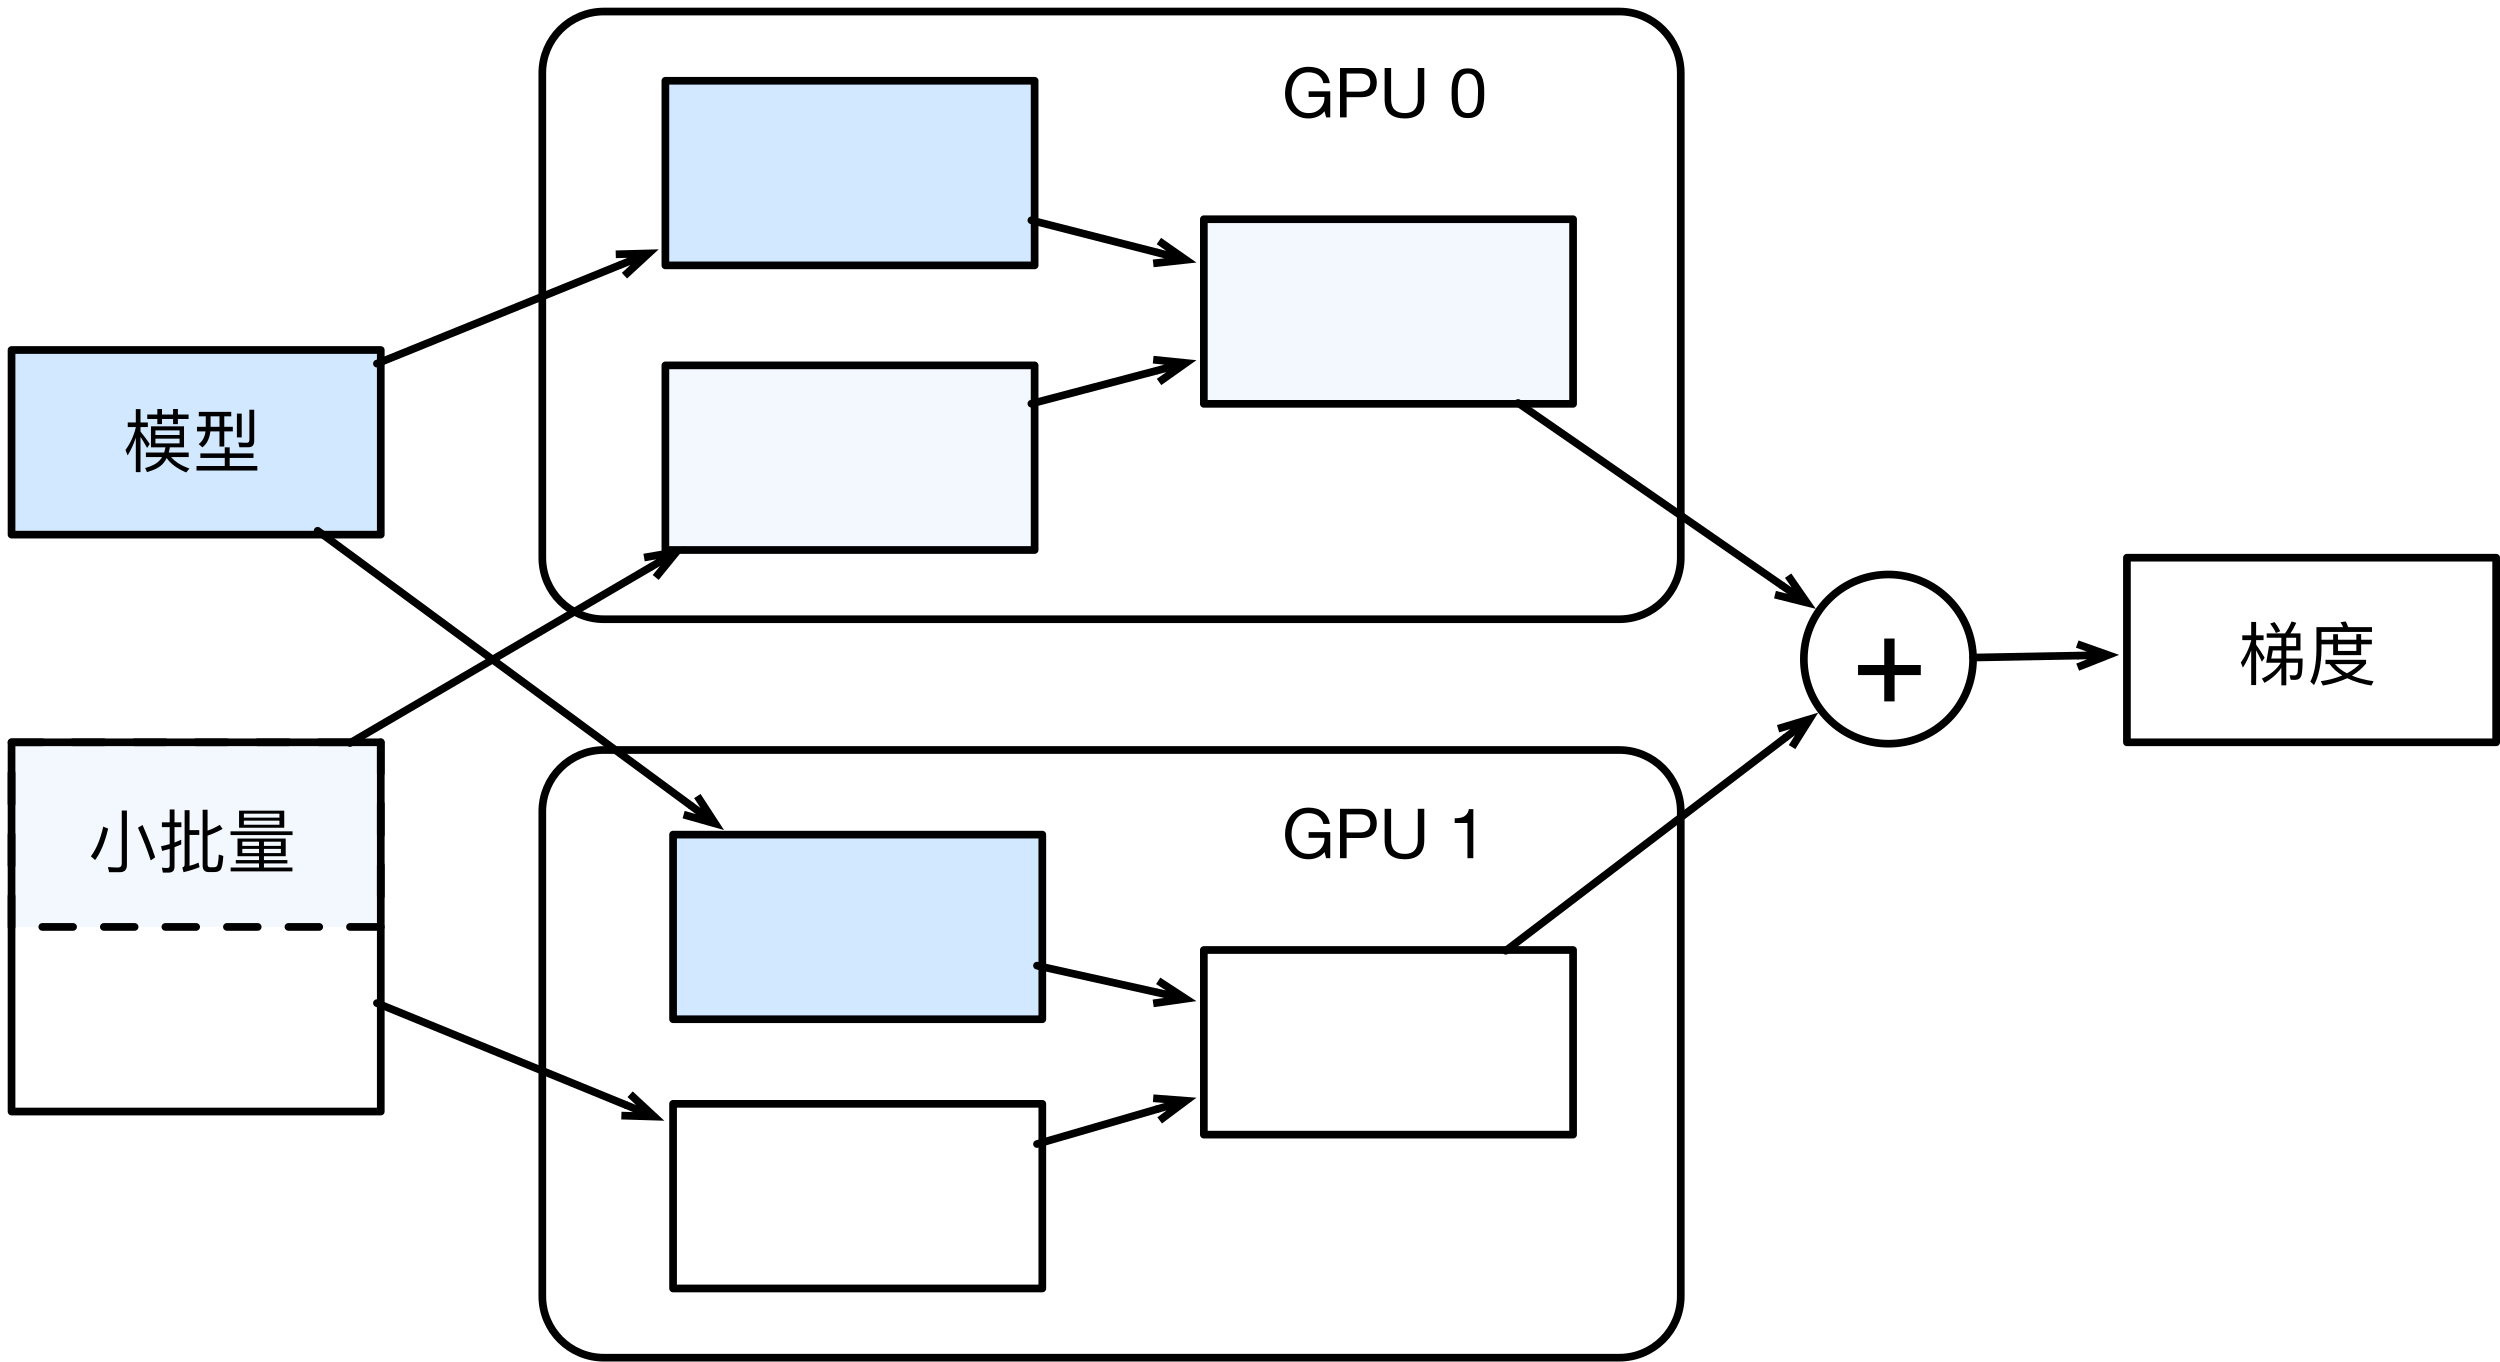
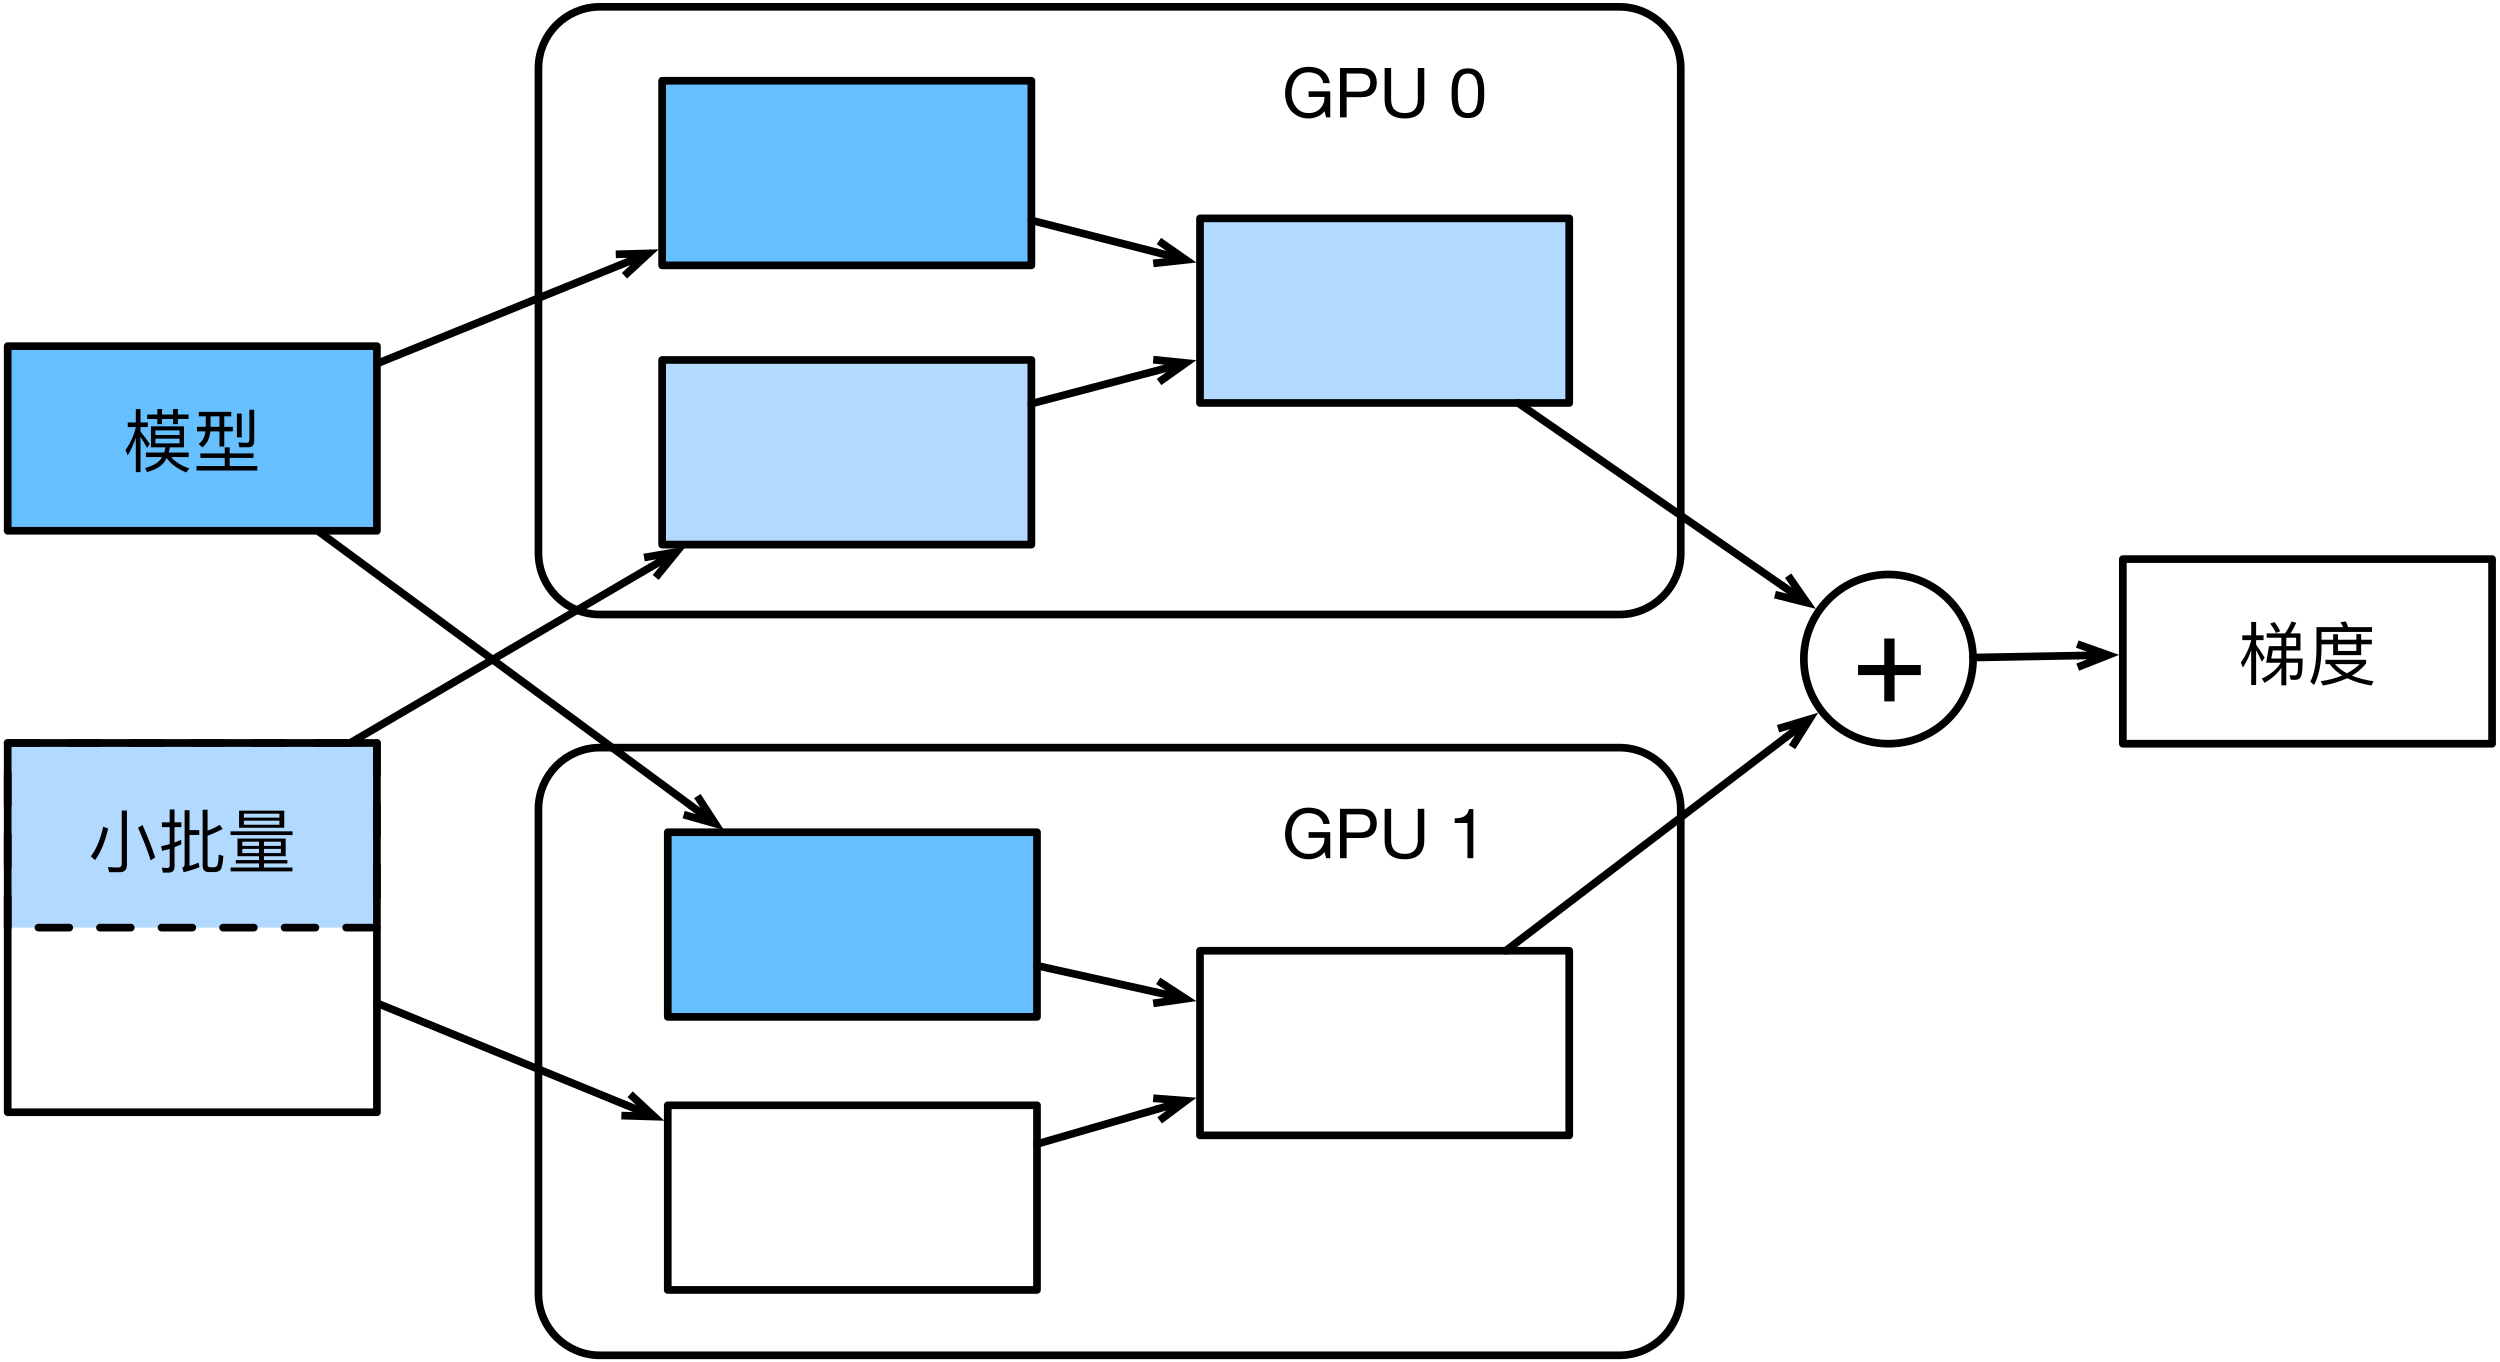
<svg xmlns="http://www.w3.org/2000/svg" xmlns:xlink="http://www.w3.org/1999/xlink" width="325pt" height="177pt" viewBox="0 0 325 177" version="1.1">
  <defs>
    <g>
      <symbol overflow="visible" id="glyph0-0">
        <path style="stroke:none;" d="M 3.688 -6 L 0.922 -6 L 0.922 -0.422 L 3.688 -0.422 Z M 4.141 -6.406 L 4.141 -0.016 L 0.453 -0.016 L 0.453 -6.406 Z M 4.141 -6.406 " />
      </symbol>
      <symbol overflow="visible" id="glyph0-1">
        <path style="stroke:none;" d="M 5.516 -0.797 L 5.734 0 L 6.266 0 L 6.266 -3.391 L 3.453 -3.391 L 3.453 -2.656 L 5.516 -2.656 C 5.523 -2.363 5.484 -2.086 5.391 -1.828 C 5.297 -1.578 5.16 -1.359 4.984 -1.172 C 4.805 -0.984 4.586 -0.832 4.328 -0.719 C 4.078 -0.613 3.785 -0.562 3.453 -0.562 C 3.086 -0.562 2.77 -0.629 2.5 -0.766 C 2.227 -0.91 2 -1.102 1.812 -1.344 C 1.625 -1.582 1.477 -1.852 1.375 -2.156 C 1.281 -2.469 1.234 -2.789 1.234 -3.125 C 1.234 -3.469 1.273 -3.801 1.359 -4.125 C 1.453 -4.457 1.586 -4.75 1.766 -5 C 1.941 -5.258 2.164 -5.469 2.438 -5.625 C 2.719 -5.781 3.055 -5.859 3.453 -5.859 C 3.691 -5.859 3.914 -5.828 4.125 -5.766 C 4.344 -5.711 4.535 -5.629 4.703 -5.516 C 4.867 -5.398 5.008 -5.254 5.125 -5.078 C 5.238 -4.898 5.316 -4.691 5.359 -4.453 L 6.203 -4.453 C 6.148 -4.828 6.039 -5.145 5.875 -5.406 C 5.707 -5.676 5.5 -5.898 5.25 -6.078 C 5.008 -6.254 4.734 -6.379 4.422 -6.453 C 4.117 -6.535 3.797 -6.578 3.453 -6.578 C 2.941 -6.578 2.492 -6.484 2.109 -6.297 C 1.723 -6.109 1.406 -5.852 1.156 -5.531 C 0.906 -5.219 0.711 -4.848 0.578 -4.422 C 0.453 -3.992 0.391 -3.551 0.391 -3.094 C 0.391 -2.664 0.457 -2.254 0.594 -1.859 C 0.727 -1.473 0.926 -1.129 1.188 -0.828 C 1.457 -0.535 1.781 -0.301 2.156 -0.125 C 2.539 0.051 2.973 0.141 3.453 0.141 C 3.828 0.141 4.195 0.066 4.562 -0.078 C 4.938 -0.223 5.254 -0.461 5.516 -0.797 Z M 5.516 -0.797 " />
      </symbol>
      <symbol overflow="visible" id="glyph0-2">
        <path style="stroke:none;" d="M 1.562 -3.344 L 1.562 -5.703 L 3.234 -5.703 C 3.711 -5.703 4.066 -5.602 4.297 -5.406 C 4.523 -5.207 4.641 -4.914 4.641 -4.531 C 4.641 -4.145 4.523 -3.848 4.297 -3.641 C 4.066 -3.441 3.711 -3.344 3.234 -3.344 Z M 0.703 -6.422 L 0.703 0 L 1.562 0 L 1.562 -2.625 L 3.516 -2.625 C 4.16 -2.625 4.648 -2.789 4.984 -3.125 C 5.316 -3.457 5.484 -3.926 5.484 -4.531 C 5.484 -5.125 5.316 -5.586 4.984 -5.922 C 4.648 -6.254 4.16 -6.422 3.516 -6.422 Z M 0.703 -6.422 " />
      </symbol>
      <symbol overflow="visible" id="glyph0-3">
        <path style="stroke:none;" d="M 5.828 -2.328 L 5.828 -6.422 L 4.984 -6.422 L 4.984 -2.328 C 4.984 -1.742 4.836 -1.301 4.547 -1 C 4.266 -0.707 3.848 -0.562 3.297 -0.562 C 2.723 -0.562 2.281 -0.707 1.969 -1 C 1.664 -1.301 1.516 -1.742 1.516 -2.328 L 1.516 -6.422 L 0.672 -6.422 L 0.672 -2.328 C 0.672 -1.461 0.898 -0.832 1.359 -0.438 C 1.828 -0.051 2.473 0.141 3.297 0.141 C 4.109 0.141 4.734 -0.062 5.172 -0.469 C 5.609 -0.883 5.828 -1.504 5.828 -2.328 Z M 5.828 -2.328 " />
      </symbol>
      <symbol overflow="visible" id="glyph0-4">
        <path style="stroke:none;" d="" />
      </symbol>
      <symbol overflow="visible" id="glyph0-5">
        <path style="stroke:none;" d="M 3.203 0 L 3.203 -6.375 L 2.625 -6.375 C 2.582 -6.133 2.504 -5.938 2.391 -5.781 C 2.273 -5.625 2.133 -5.5 1.969 -5.406 C 1.801 -5.32 1.613 -5.266 1.406 -5.234 C 1.207 -5.203 1 -5.188 0.781 -5.188 L 0.781 -4.578 L 2.438 -4.578 L 2.438 0 Z M 3.203 0 " />
      </symbol>
      <symbol overflow="visible" id="glyph0-6">
        <path style="stroke:none;" d="M 1.188 -3.141 C 1.188 -3.297 1.188 -3.469 1.188 -3.656 C 1.195 -3.844 1.211 -4.031 1.234 -4.219 C 1.266 -4.414 1.305 -4.602 1.359 -4.781 C 1.41 -4.957 1.484 -5.113 1.578 -5.25 C 1.68 -5.383 1.805 -5.492 1.953 -5.578 C 2.098 -5.66 2.281 -5.703 2.5 -5.703 C 2.719 -5.703 2.898 -5.66 3.047 -5.578 C 3.203 -5.492 3.328 -5.383 3.422 -5.25 C 3.523 -5.113 3.598 -4.957 3.641 -4.781 C 3.691 -4.602 3.734 -4.414 3.766 -4.219 C 3.797 -4.031 3.812 -3.844 3.812 -3.656 C 3.812 -3.469 3.812 -3.297 3.812 -3.141 C 3.812 -2.898 3.801 -2.629 3.781 -2.328 C 3.77 -2.035 3.723 -1.758 3.641 -1.5 C 3.566 -1.238 3.438 -1.016 3.25 -0.828 C 3.07 -0.648 2.82 -0.562 2.5 -0.562 C 2.176 -0.562 1.922 -0.648 1.734 -0.828 C 1.555 -1.016 1.426 -1.238 1.344 -1.5 C 1.27 -1.758 1.223 -2.035 1.203 -2.328 C 1.191 -2.629 1.188 -2.898 1.188 -3.141 Z M 0.375 -3.125 C 0.375 -2.895 0.379 -2.656 0.391 -2.406 C 0.398 -2.156 0.43 -1.91 0.484 -1.672 C 0.535 -1.43 0.602 -1.203 0.688 -0.984 C 0.781 -0.773 0.906 -0.586 1.062 -0.422 C 1.219 -0.266 1.41 -0.141 1.641 -0.047 C 1.879 0.047 2.164 0.094 2.5 0.094 C 2.832 0.094 3.113 0.047 3.344 -0.047 C 3.582 -0.141 3.781 -0.266 3.938 -0.422 C 4.094 -0.586 4.219 -0.773 4.312 -0.984 C 4.406 -1.203 4.473 -1.43 4.516 -1.672 C 4.566 -1.91 4.598 -2.156 4.609 -2.406 C 4.617 -2.656 4.625 -2.895 4.625 -3.125 C 4.625 -3.363 4.617 -3.609 4.609 -3.859 C 4.598 -4.109 4.566 -4.352 4.516 -4.594 C 4.473 -4.832 4.406 -5.062 4.312 -5.281 C 4.219 -5.5 4.094 -5.688 3.938 -5.844 C 3.781 -6.008 3.582 -6.141 3.344 -6.234 C 3.113 -6.328 2.832 -6.375 2.5 -6.375 C 2.164 -6.375 1.879 -6.328 1.641 -6.234 C 1.41 -6.141 1.219 -6.008 1.062 -5.844 C 0.906 -5.688 0.781 -5.5 0.688 -5.281 C 0.602 -5.062 0.535 -4.832 0.484 -4.594 C 0.43 -4.352 0.398 -4.109 0.391 -3.859 C 0.379 -3.609 0.375 -3.363 0.375 -3.125 Z M 0.375 -3.125 " />
      </symbol>
      <symbol overflow="visible" id="glyph1-0">
        <path style="stroke:none;" d="" />
      </symbol>
      <symbol overflow="visible" id="glyph1-1">
        <path style="stroke:none;" d="M 4.062 0.797 C 4.688 0.797 5 0.484 5 -0.156 L 5 -7.219 L 4.328 -7.219 L 4.328 -0.328 C 4.328 0.016 4.156 0.188 3.828 0.188 C 3.422 0.188 2.984 0.156 2.531 0.125 L 2.688 0.797 Z M 1.922 -5.125 C 1.562 -3.516 1.031 -2.219 0.312 -1.266 L 0.859 -0.781 C 1.562 -1.703 2.141 -3.078 2.562 -4.875 Z M 7.031 -5.344 L 6.438 -4.984 C 7.141 -3.422 7.688 -2 8.094 -0.734 L 8.672 -1.141 C 8.281 -2.328 7.734 -3.734 7.031 -5.344 Z M 7.031 -5.344 " />
      </symbol>
      <symbol overflow="visible" id="glyph1-2">
        <path style="stroke:none;" d="M 3.062 -3.422 C 2.766 -3.297 2.484 -3.172 2.188 -3.062 L 2.188 -5.062 L 3.078 -5.062 L 3.078 -5.688 L 2.188 -5.688 L 2.188 -7.359 L 1.562 -7.359 L 1.562 -5.688 L 0.547 -5.688 L 0.547 -5.062 L 1.562 -5.062 L 1.562 -2.859 C 1.188 -2.75 0.812 -2.656 0.438 -2.578 L 0.578 -1.969 C 0.906 -2.047 1.234 -2.141 1.562 -2.234 L 1.562 -0.094 C 1.562 0.141 1.453 0.25 1.234 0.25 C 1.016 0.25 0.781 0.234 0.547 0.203 L 0.672 0.844 L 1.453 0.844 C 1.938 0.844 2.188 0.578 2.188 0.062 L 2.188 -2.453 C 2.469 -2.562 2.766 -2.688 3.062 -2.812 Z M 4.141 -4.047 L 5.406 -4.047 L 5.406 -4.672 L 4.141 -4.672 L 4.141 -7.266 L 3.5 -7.266 L 3.5 -0.203 C 3.5 -0.016 3.406 0.125 3.203 0.188 L 3.359 0.797 C 4.141 0.609 4.828 0.391 5.438 0.141 L 5.312 -0.453 C 4.953 -0.281 4.578 -0.141 4.141 -0.031 Z M 7.375 0.781 C 7.734 0.781 7.984 0.672 8.156 0.5 C 8.344 0.281 8.469 -0.312 8.531 -1.312 L 7.938 -1.5 C 7.906 -0.688 7.828 -0.203 7.719 -0.031 C 7.625 0.094 7.484 0.156 7.266 0.156 L 6.828 0.156 C 6.594 0.156 6.484 0.031 6.484 -0.203 L 6.484 -3.953 C 7.094 -4.156 7.75 -4.453 8.438 -4.828 L 8.062 -5.359 C 7.547 -5.047 7.016 -4.781 6.484 -4.609 L 6.484 -7.328 L 5.844 -7.328 L 5.844 -0.078 C 5.844 0.484 6.109 0.781 6.625 0.781 Z M 7.375 0.781 " />
      </symbol>
      <symbol overflow="visible" id="glyph1-3">
        <path style="stroke:none;" d="M 1.375 -3.578 L 1.375 -1.281 L 4.172 -1.281 L 4.172 -0.781 L 1.156 -0.781 L 1.156 -0.344 L 4.172 -0.344 L 4.172 0.188 L 0.484 0.188 L 0.484 0.688 L 8.516 0.688 L 8.516 0.188 L 4.812 0.188 L 4.812 -0.344 L 7.859 -0.344 L 7.859 -0.781 L 4.812 -0.781 L 4.812 -1.281 L 7.641 -1.281 L 7.641 -3.578 Z M 7.016 -1.688 L 4.812 -1.688 L 4.812 -2.234 L 7.016 -2.234 Z M 4.172 -1.688 L 2 -1.688 L 2 -2.234 L 4.172 -2.234 Z M 2 -2.625 L 2 -3.172 L 4.172 -3.172 L 4.172 -2.625 Z M 4.812 -3.172 L 7.016 -3.172 L 7.016 -2.625 L 4.812 -2.625 Z M 1.578 -7.203 L 1.578 -4.984 L 7.453 -4.984 L 7.453 -7.203 Z M 6.828 -5.375 L 2.203 -5.375 L 2.203 -5.906 L 6.828 -5.906 Z M 2.203 -6.297 L 2.203 -6.812 L 6.828 -6.812 L 6.828 -6.297 Z M 0.469 -4.516 L 0.469 -4.031 L 8.531 -4.031 L 8.531 -4.516 Z M 0.469 -4.516 " />
      </symbol>
      <symbol overflow="visible" id="glyph1-4">
        <path style="stroke:none;" d="M 2.328 -3.641 C 2.547 -3.25 2.797 -2.75 3.078 -2.156 L 3.438 -2.688 C 3.062 -3.312 2.688 -3.875 2.328 -4.375 L 2.328 -4.969 L 3.297 -4.969 L 3.297 -5.594 L 2.328 -5.594 L 2.328 -7.328 L 1.688 -7.328 L 1.688 -5.594 L 0.531 -5.594 L 0.531 -4.969 L 1.688 -4.969 L 1.688 -4.906 C 1.406 -3.859 0.969 -2.922 0.344 -2.062 L 0.609 -1.391 C 1.047 -2.062 1.406 -2.812 1.688 -3.641 L 1.688 0.875 L 2.328 0.875 Z M 5.609 -5.281 L 5.609 -4.188 L 4 -4.188 L 3.641 -2.031 L 5.547 -2.031 C 5.031 -1.203 4.219 -0.5 3.078 0.031 L 3.422 0.594 C 4.359 0.047 5.094 -0.594 5.609 -1.375 L 5.609 0.906 L 6.25 0.906 L 6.25 -2.031 L 7.781 -2.031 C 7.781 -1.406 7.766 -0.984 7.719 -0.75 C 7.656 -0.5 7.531 -0.375 7.312 -0.375 C 7.109 -0.375 6.906 -0.391 6.672 -0.406 L 6.828 0.188 C 7.016 0.188 7.203 0.203 7.406 0.203 C 7.828 0.188 8.078 0.016 8.203 -0.328 C 8.312 -0.641 8.375 -1.391 8.375 -2.578 L 6.25 -2.578 L 6.25 -3.625 L 8.094 -3.625 L 8.094 -5.844 L 6.781 -5.844 C 7.078 -6.25 7.328 -6.719 7.547 -7.219 L 6.938 -7.391 C 6.688 -6.797 6.406 -6.281 6.078 -5.844 L 3.703 -5.844 L 3.703 -5.281 Z M 5.609 -3.625 L 5.609 -2.578 L 4.297 -2.578 L 4.5 -3.625 Z M 6.25 -4.188 L 6.25 -5.281 L 7.531 -5.281 L 7.531 -4.188 Z M 4.734 -7.312 L 4.156 -7.125 C 4.422 -6.766 4.688 -6.359 4.906 -5.891 L 5.469 -6.125 C 5.25 -6.547 5.016 -6.938 4.734 -7.312 Z M 4.734 -7.312 " />
      </symbol>
      <symbol overflow="visible" id="glyph1-5">
        <path style="stroke:none;" d="M 2.344 -2.406 L 2.344 -1.844 L 2.891 -1.844 C 3.312 -1.281 3.859 -0.781 4.531 -0.375 C 3.719 -0.031 2.781 0.219 1.734 0.375 L 2.016 0.938 C 3.203 0.734 4.25 0.406 5.172 -0.016 C 6.016 0.406 7.078 0.734 8.312 0.938 L 8.594 0.375 C 7.531 0.234 6.594 -0.016 5.781 -0.344 C 6.5 -0.781 7.125 -1.312 7.625 -1.922 L 7.625 -2.406 Z M 3.578 -1.844 L 6.781 -1.844 C 6.312 -1.391 5.766 -0.984 5.125 -0.656 C 4.516 -0.984 4 -1.375 3.578 -1.844 Z M 1.828 -4.422 L 3.344 -4.422 L 3.344 -3.016 L 6.984 -3.016 L 6.984 -4.422 L 8.375 -4.422 L 8.375 -5.016 L 6.984 -5.016 L 6.984 -5.75 L 6.359 -5.75 L 6.359 -5.016 L 3.969 -5.016 L 3.969 -5.734 L 3.344 -5.734 L 3.344 -5.016 L 1.828 -5.016 L 1.828 -6.031 L 8.391 -6.031 L 8.391 -6.656 L 5.297 -6.656 C 5.203 -6.922 5.094 -7.172 4.984 -7.391 L 4.297 -7.297 C 4.422 -7.094 4.531 -6.891 4.641 -6.656 L 1.172 -6.656 L 1.172 -3.719 C 1.156 -1.938 0.891 -0.562 0.375 0.438 L 0.859 0.875 C 1.469 -0.281 1.797 -1.812 1.828 -3.719 Z M 3.969 -4.422 L 6.359 -4.422 L 6.359 -3.562 L 3.969 -3.562 Z M 3.969 -4.422 " />
      </symbol>
      <symbol overflow="visible" id="glyph1-6">
        <path style="stroke:none;" d="M 3.141 -6.609 L 3.141 -6.031 L 4.453 -6.031 L 4.453 -5.359 L 5.062 -5.359 L 5.062 -6.031 L 6.5 -6.031 L 6.5 -5.359 L 7.125 -5.359 L 7.125 -6.031 L 8.516 -6.031 L 8.516 -6.609 L 7.125 -6.609 L 7.125 -7.328 L 6.5 -7.328 L 6.5 -6.609 L 5.062 -6.609 L 5.062 -7.328 L 4.453 -7.328 L 4.453 -6.609 Z M 5.672 -0.953 C 6.188 -0.203 7.031 0.422 8.203 0.922 L 8.625 0.406 C 7.562 0.031 6.781 -0.453 6.25 -1.078 L 8.531 -1.078 L 8.531 -1.672 L 5.938 -1.672 C 6 -1.875 6.047 -2.094 6.078 -2.344 L 7.922 -2.344 L 7.922 -5.078 L 3.625 -5.078 L 3.625 -2.344 L 5.516 -2.344 C 5.469 -2.109 5.406 -1.875 5.344 -1.672 L 2.969 -1.672 L 2.969 -1.078 L 5.062 -1.078 C 5 -0.938 4.906 -0.828 4.812 -0.719 C 4.422 -0.25 3.781 0.094 2.875 0.344 L 3.109 0.875 C 4.156 0.578 4.875 0.188 5.281 -0.344 C 5.422 -0.516 5.562 -0.734 5.672 -0.953 Z M 2.266 -3.703 C 2.5 -3.344 2.797 -2.859 3.125 -2.266 L 3.469 -2.781 C 3.047 -3.391 2.656 -3.922 2.266 -4.391 L 2.266 -4.984 L 3.219 -4.984 L 3.219 -5.578 L 2.266 -5.578 L 2.266 -7.312 L 1.656 -7.312 L 1.656 -5.578 L 0.609 -5.578 L 0.609 -4.984 L 1.656 -4.984 L 1.656 -4.938 C 1.391 -3.828 0.938 -2.859 0.312 -2 L 0.594 -1.297 C 1.031 -1.984 1.375 -2.766 1.656 -3.609 L 1.656 0.875 L 2.266 0.875 Z M 7.344 -2.859 L 4.203 -2.859 L 4.203 -3.469 L 7.344 -3.469 Z M 4.203 -3.953 L 4.203 -4.547 L 7.344 -4.547 L 7.344 -3.953 Z M 4.203 -3.953 " />
      </symbol>
      <symbol overflow="visible" id="glyph1-7">
        <path style="stroke:none;" d="M 0.844 -6.953 L 0.844 -6.375 L 1.75 -6.375 L 1.75 -5.016 L 0.609 -5.016 L 0.609 -4.422 L 1.719 -4.422 C 1.625 -3.688 1.328 -3.141 0.828 -2.766 L 1.312 -2.344 C 1.906 -2.812 2.25 -3.5 2.344 -4.422 L 3.531 -4.422 L 3.531 -2.453 L 4.156 -2.453 L 4.156 -4.422 L 5.266 -4.422 L 5.266 -5.016 L 4.156 -5.016 L 4.156 -6.375 L 5.062 -6.375 L 5.062 -6.953 Z M 2.375 -6.375 L 3.531 -6.375 L 3.531 -5.016 L 2.375 -5.016 Z M 5.797 -6.734 L 5.797 -3.641 L 6.422 -3.641 L 6.422 -6.734 Z M 1.047 -1.562 L 1.047 -0.969 L 4.219 -0.969 L 4.219 0.078 L 0.547 0.078 L 0.547 0.672 L 8.453 0.672 L 8.453 0.078 L 4.859 0.078 L 4.859 -0.969 L 7.953 -0.969 L 7.953 -1.562 L 4.859 -1.562 L 4.859 -2.344 L 4.219 -2.344 L 4.219 -1.562 Z M 7.328 -2.359 C 7.797 -2.359 8.047 -2.641 8.047 -3.188 L 8.047 -7.234 L 7.422 -7.234 L 7.422 -3.344 C 7.422 -3.078 7.312 -2.938 7.109 -2.938 C 6.75 -2.938 6.375 -2.953 5.984 -2.984 L 6.125 -2.359 Z M 7.328 -2.359 " />
      </symbol>
      <symbol overflow="visible" id="glyph2-0">
        <path style="stroke:none;" d="M 0.516 0 L 0.516 -11.484 L 9.625 -11.484 L 9.625 0 Z M 8.188 -1.438 L 8.188 -10.047 L 1.953 -10.047 L 1.953 -1.438 Z M 8.188 -1.438 " />
      </symbol>
      <symbol overflow="visible" id="glyph2-1">
        <path style="stroke:none;" d="M 0.719 -3.422 L 0.719 -4.734 L 4.125 -4.734 L 4.125 -8.172 L 5.469 -8.172 L 5.469 -4.734 L 8.875 -4.734 L 8.875 -3.422 L 5.469 -3.422 L 5.469 0 L 4.125 0 L 4.125 -3.422 Z M 0.719 -3.422 " />
      </symbol>
    </g>
  </defs>
  <g id="surface1">
-     <path style="fill-rule:nonzero;fill:rgb(100%,100%,100%);fill-opacity:1;stroke-width:1;stroke-linecap:round;stroke-linejoin:round;stroke:rgb(0%,0%,0%);stroke-opacity:1;stroke-miterlimit:10;" d="M 112.5 236.5 L 244.5 236.5 C 248.918 236.5 252.5 240.082 252.5 244.5 L 252.5 307.5 C 252.5 311.918 248.918 315.5 244.5 315.5 L 112.5 315.5 C 108.082 315.5 104.5 311.918 104.5 307.5 L 104.5 244.5 C 104.5 240.082 108.082 236.5 112.5 236.5 Z M 112.5 236.5 " transform="matrix(1,0,0,1,-34,-235)" />
-     <path style="fill-rule:nonzero;fill:rgb(100%,100%,100%);fill-opacity:1;stroke-width:1;stroke-linecap:round;stroke-linejoin:round;stroke:rgb(0%,0%,0%);stroke-opacity:1;stroke-miterlimit:10;" d="M 112.5 332.5 L 244.5 332.5 C 248.918 332.5 252.5 336.082 252.5 340.5 L 252.5 403.5 C 252.5 407.918 248.918 411.5 244.5 411.5 L 112.5 411.5 C 108.082 411.5 104.5 407.918 104.5 403.5 L 104.5 340.5 C 104.5 336.082 108.082 332.5 112.5 332.5 Z M 112.5 332.5 " transform="matrix(1,0,0,1,-34,-235)" />
+     <path style="fill-rule:nonzero;fill:rgb(100%,100%,100%);fill-opacity:1;stroke-width:1;stroke-linecap:round;stroke-linejoin:round;stroke:rgb(0%,0%,0%);stroke-opacity:1;stroke-miterlimit:10;" d="M 112 235.887 L 244.5 235.887 C 248.918 235.887 252.5 239.469 252.5 243.887 L 252.5 306.887 C 252.5 311.305 248.918 314.887 244.5 314.887 L 112 314.887 C 107.582 314.887 104 311.305 104 306.887 L 104 243.887 C 104 239.469 107.582 235.887 112 235.887 Z M 112 235.887 " transform="matrix(1,0,0,1,-34,-235)" />
+     <path style="fill-rule:nonzero;fill:rgb(100%,100%,100%);fill-opacity:1;stroke-width:1;stroke-linecap:round;stroke-linejoin:round;stroke:rgb(0%,0%,0%);stroke-opacity:1;stroke-miterlimit:10;" d="M 112 332.191 L 244.5 332.191 C 248.918 332.191 252.5 335.773 252.5 340.191 L 252.5 403.191 C 252.5 407.609 248.918 411.191 244.5 411.191 L 112 411.191 C 107.582 411.191 104 407.609 104 403.191 L 104 340.191 C 104 335.773 107.582 332.191 112 332.191 Z M 112 332.191 " transform="matrix(1,0,0,1,-34,-235)" />
    <g style="fill:rgb(0%,0%,0%);fill-opacity:1;">
      <use xlink:href="#glyph0-1" x="166.667" y="111.566" />
      <use xlink:href="#glyph0-2" x="173.498" y="111.566" />
      <use xlink:href="#glyph0-3" x="179.329" y="111.566" />
      <use xlink:href="#glyph0-4" x="185.827" y="111.566" />
      <use xlink:href="#glyph0-5" x="188.329" y="111.566" />
    </g>
-     <path style="fill-rule:nonzero;fill:rgb(94.94%,97.226%,99.39%);fill-opacity:1;stroke-width:1;stroke-linecap:round;stroke-linejoin:round;stroke:rgb(0%,0%,0%);stroke-opacity:1;stroke-dasharray:4,4;stroke-miterlimit:10;" d="M 35.5 331.5 L 83.5 331.5 L 83.5 355.5 L 35.5 355.5 Z M 35.5 331.5 " transform="matrix(1,0,0,1,-34,-235)" />
-     <path style="fill:none;stroke-width:1;stroke-linecap:round;stroke-linejoin:round;stroke:rgb(0%,0%,0%);stroke-opacity:1;stroke-miterlimit:10;" d="M 35.5 331.5 L 83.5 331.5 L 83.5 379.5 L 35.5 379.5 Z M 35.5 331.5 " transform="matrix(1,0,0,1,-34,-235)" />
+     <path style="fill-rule:nonzero;fill:rgb(69.803%,85.097%,100%);fill-opacity:1;stroke-width:1;stroke-linecap:round;stroke-linejoin:round;stroke:rgb(0%,0%,0%);stroke-opacity:1;stroke-dasharray:4,4;stroke-miterlimit:10;" d="M 35 331.59 L 83 331.59 L 83 355.59 L 35 355.59 Z M 35 331.59 " transform="matrix(1,0,0,1,-34,-235)" />
+     <path style="fill:none;stroke-width:1;stroke-linecap:round;stroke-linejoin:round;stroke:rgb(0%,0%,0%);stroke-opacity:1;stroke-miterlimit:10;" d="M 35 331.59 L 83 331.59 L 83 379.59 L 35 379.59 Z M 35 331.59 " transform="matrix(1,0,0,1,-34,-235)" />
    <g style="fill:rgb(0%,0%,0%);fill-opacity:1;">
      <use xlink:href="#glyph1-1" x="11.5" y="112.59" />
      <use xlink:href="#glyph1-2" x="20.5" y="112.59" />
      <use xlink:href="#glyph1-3" x="29.5" y="112.59" />
    </g>
-     <path style="fill-rule:nonzero;fill:rgb(82.469%,90.846%,100%);fill-opacity:1;stroke-width:1;stroke-linecap:round;stroke-linejoin:round;stroke:rgb(0%,0%,0%);stroke-opacity:1;stroke-miterlimit:10;" d="M 120.5 245.5 L 168.5 245.5 L 168.5 269.5 L 120.5 269.5 Z M 120.5 245.5 " transform="matrix(1,0,0,1,-34,-235)" />
-     <path style="fill-rule:nonzero;fill:rgb(100%,100%,100%);fill-opacity:1;stroke-width:1;stroke-linecap:round;stroke-linejoin:round;stroke:rgb(0%,0%,0%);stroke-opacity:1;stroke-miterlimit:10;" d="M 310.5 307.5 L 358.5 307.5 L 358.5 331.5 L 310.5 331.5 Z M 310.5 307.5 " transform="matrix(1,0,0,1,-34,-235)" />
+     <path style="fill-rule:nonzero;fill:rgb(39.999%,74.901%,100%);fill-opacity:1;stroke-width:1;stroke-linecap:round;stroke-linejoin:round;stroke:rgb(0%,0%,0%);stroke-opacity:1;stroke-miterlimit:10;" d="M 120.078 245.5 L 168.078 245.5 L 168.078 269.5 L 120.078 269.5 Z M 120.078 245.5 " transform="matrix(1,0,0,1,-34,-235)" />
+     <path style="fill-rule:nonzero;fill:rgb(100%,100%,100%);fill-opacity:1;stroke-width:1;stroke-linecap:round;stroke-linejoin:round;stroke:rgb(0%,0%,0%);stroke-opacity:1;stroke-miterlimit:10;" d="M 309.969 307.684 L 357.969 307.684 L 357.969 331.684 L 309.969 331.684 Z M 309.969 307.684 " transform="matrix(1,0,0,1,-34,-235)" />
    <g style="fill:rgb(0%,0%,0%);fill-opacity:1;">
      <use xlink:href="#glyph1-4" x="290.967" y="88.183" />
      <use xlink:href="#glyph1-5" x="299.967" y="88.183" />
    </g>
-     <path style="fill-rule:nonzero;fill:rgb(94.94%,97.226%,99.39%);fill-opacity:1;stroke-width:1;stroke-linecap:round;stroke-linejoin:round;stroke:rgb(0%,0%,0%);stroke-opacity:1;stroke-miterlimit:10;" d="M 120.5 282.5 L 168.5 282.5 L 168.5 306.5 L 120.5 306.5 Z M 120.5 282.5 " transform="matrix(1,0,0,1,-34,-235)" />
+     <path style="fill-rule:nonzero;fill:rgb(69.803%,85.097%,100%);fill-opacity:1;stroke-width:1;stroke-linecap:round;stroke-linejoin:round;stroke:rgb(0%,0%,0%);stroke-opacity:1;stroke-miterlimit:10;" d="M 120.078 281.797 L 168.078 281.797 L 168.078 305.797 L 120.078 305.797 Z M 120.078 281.797 " transform="matrix(1,0,0,1,-34,-235)" />
    <g style="fill:rgb(0%,0%,0%);fill-opacity:1;">
      <use xlink:href="#glyph0-1" x="166.667" y="15.26" />
      <use xlink:href="#glyph0-2" x="173.498" y="15.26" />
      <use xlink:href="#glyph0-3" x="179.329" y="15.26" />
      <use xlink:href="#glyph0-4" x="185.827" y="15.26" />
      <use xlink:href="#glyph0-6" x="188.329" y="15.26" />
    </g>
    <path style="fill:none;stroke-width:1;stroke-linecap:round;stroke-linejoin:round;stroke:rgb(0%,0%,0%);stroke-opacity:1;stroke-miterlimit:10;" d="M 79.504 331.59 L 118.484 308.777 " transform="matrix(1,0,0,1,-34,-235)" />
    <path style="fill:none;stroke-width:1;stroke-linecap:butt;stroke-linejoin:miter;stroke:rgb(0%,0%,0%);stroke-opacity:1;stroke-miterlimit:10;" d="M 121.934 306.758 L 118.484 308.777 M 117.727 307.48 L 121.934 306.758 L 119.238 310.07 " transform="matrix(1,0,0,1,-34,-235)" />
-     <path style="fill-rule:nonzero;fill:rgb(100%,100%,100%);fill-opacity:1;stroke-width:1;stroke-linecap:round;stroke-linejoin:round;stroke:rgb(0%,0%,0%);stroke-opacity:1;stroke-miterlimit:10;" d="M 121.5 378.5 L 169.5 378.5 L 169.5 402.5 L 121.5 402.5 Z M 121.5 378.5 " transform="matrix(1,0,0,1,-34,-235)" />
+     <path style="fill-rule:nonzero;fill:rgb(100%,100%,100%);fill-opacity:1;stroke-width:1;stroke-linecap:round;stroke-linejoin:round;stroke:rgb(0%,0%,0%);stroke-opacity:1;stroke-miterlimit:10;" d="M 120.809 378.691 L 168.809 378.691 L 168.809 402.691 L 120.809 402.691 Z M 120.809 378.691 " transform="matrix(1,0,0,1,-34,-235)" />
    <path style="fill:none;stroke-width:1;stroke-linecap:round;stroke-linejoin:round;stroke:rgb(0%,0%,0%);stroke-opacity:1;stroke-miterlimit:10;" d="M 83 365.406 L 115.348 378.641 " transform="matrix(1,0,0,1,-34,-235)" />
    <path style="fill:none;stroke-width:1;stroke-linecap:butt;stroke-linejoin:miter;stroke:rgb(0%,0%,0%);stroke-opacity:1;stroke-miterlimit:10;" d="M 119.047 380.156 L 115.348 378.641 M 115.914 377.25 L 119.047 380.156 L 114.777 380.027 " transform="matrix(1,0,0,1,-34,-235)" />
-     <path style="fill-rule:nonzero;fill:rgb(82.469%,90.846%,100%);fill-opacity:1;stroke-width:1;stroke-linecap:round;stroke-linejoin:round;stroke:rgb(0%,0%,0%);stroke-opacity:1;stroke-miterlimit:10;" d="M 35.5 280.5 L 83.5 280.5 L 83.5 304.5 L 35.5 304.5 Z M 35.5 280.5 " transform="matrix(1,0,0,1,-34,-235)" />
+     <path style="fill-rule:nonzero;fill:rgb(39.999%,74.901%,100%);fill-opacity:1;stroke-width:1;stroke-linecap:round;stroke-linejoin:round;stroke:rgb(0%,0%,0%);stroke-opacity:1;stroke-miterlimit:10;" d="M 35 280 L 83 280 L 83 304 L 35 304 Z M 35 280 " transform="matrix(1,0,0,1,-34,-235)" />
    <g style="fill:rgb(0%,0%,0%);fill-opacity:1;">
      <use xlink:href="#glyph1-6" x="16" y="60.5" />
      <use xlink:href="#glyph1-7" x="25" y="60.5" />
    </g>
-     <path style="fill-rule:nonzero;fill:rgb(82.469%,90.846%,100%);fill-opacity:1;stroke-width:1;stroke-linecap:round;stroke-linejoin:round;stroke:rgb(0%,0%,0%);stroke-opacity:1;stroke-miterlimit:10;" d="M 121.5 343.5 L 169.5 343.5 L 169.5 367.5 L 121.5 367.5 Z M 121.5 343.5 " transform="matrix(1,0,0,1,-34,-235)" />
-     <path style="fill-rule:nonzero;fill:rgb(94.94%,97.226%,99.39%);fill-opacity:1;stroke-width:1;stroke-linecap:round;stroke-linejoin:round;stroke:rgb(0%,0%,0%);stroke-opacity:1;stroke-miterlimit:10;" d="M 190.5 263.5 L 238.5 263.5 L 238.5 287.5 L 190.5 287.5 Z M 190.5 263.5 " transform="matrix(1,0,0,1,-34,-235)" />
+     <path style="fill-rule:nonzero;fill:rgb(39.999%,74.901%,100%);fill-opacity:1;stroke-width:1;stroke-linecap:round;stroke-linejoin:round;stroke:rgb(0%,0%,0%);stroke-opacity:1;stroke-miterlimit:10;" d="M 120.809 343.191 L 168.809 343.191 L 168.809 367.191 L 120.809 367.191 Z M 120.809 343.191 " transform="matrix(1,0,0,1,-34,-235)" />
+     <path style="fill-rule:nonzero;fill:rgb(69.803%,85.097%,100%);fill-opacity:1;stroke-width:1;stroke-linecap:round;stroke-linejoin:round;stroke:rgb(0%,0%,0%);stroke-opacity:1;stroke-miterlimit:10;" d="M 190 263.387 L 238 263.387 L 238 287.387 L 190 287.387 Z M 190 263.387 " transform="matrix(1,0,0,1,-34,-235)" />
    <path style="fill-rule:nonzero;fill:rgb(100%,100%,100%);fill-opacity:1;stroke-width:1;stroke-linecap:round;stroke-linejoin:round;stroke:rgb(0%,0%,0%);stroke-opacity:1;stroke-miterlimit:10;" d="M 287.277 312.906 C 291.574 317.199 291.574 324.164 287.277 328.461 C 282.98 332.758 276.02 332.758 271.723 328.461 C 267.426 324.164 267.426 317.199 271.723 312.906 C 276.02 308.609 282.98 308.609 287.277 312.906 " transform="matrix(1,0,0,1,-34,-235)" />
    <g style="fill:rgb(0%,0%,0%);fill-opacity:1;">
      <use xlink:href="#glyph2-1" x="240.828" y="91.183" />
    </g>
    <path style="fill:none;stroke-width:1;stroke-linecap:round;stroke-linejoin:round;stroke:rgb(0%,0%,0%);stroke-opacity:1;stroke-miterlimit:10;" d="M 83 282.27 L 114.609 269.449 " transform="matrix(1,0,0,1,-34,-235)" />
    <path style="fill:none;stroke-width:1;stroke-linecap:butt;stroke-linejoin:miter;stroke:rgb(0%,0%,0%);stroke-opacity:1;stroke-miterlimit:10;" d="M 118.316 267.945 L 114.609 269.449 M 114.047 268.059 L 118.316 267.945 L 115.176 270.84 " transform="matrix(1,0,0,1,-34,-235)" />
    <path style="fill:none;stroke-width:1;stroke-linecap:round;stroke-linejoin:round;stroke:rgb(0%,0%,0%);stroke-opacity:1;stroke-miterlimit:10;" d="M 75.293 304 L 123.762 339.691 " transform="matrix(1,0,0,1,-34,-235)" />
    <path style="fill:none;stroke-width:1;stroke-linecap:butt;stroke-linejoin:miter;stroke:rgb(0%,0%,0%);stroke-opacity:1;stroke-miterlimit:10;" d="M 126.984 342.066 L 123.762 339.691 M 124.652 338.484 L 126.984 342.066 L 122.871 340.902 " transform="matrix(1,0,0,1,-34,-235)" />
-     <path style="fill-rule:nonzero;fill:rgb(100%,100%,100%);fill-opacity:1;stroke-width:1;stroke-linecap:round;stroke-linejoin:round;stroke:rgb(0%,0%,0%);stroke-opacity:1;stroke-miterlimit:10;" d="M 190.5 358.5 L 238.5 358.5 L 238.5 382.5 L 190.5 382.5 Z M 190.5 358.5 " transform="matrix(1,0,0,1,-34,-235)" />
+     <path style="fill-rule:nonzero;fill:rgb(100%,100%,100%);fill-opacity:1;stroke-width:1;stroke-linecap:round;stroke-linejoin:round;stroke:rgb(0%,0%,0%);stroke-opacity:1;stroke-miterlimit:10;" d="M 190 358.598 L 238 358.598 L 238 382.598 L 190 382.598 Z M 190 358.598 " transform="matrix(1,0,0,1,-34,-235)" />
    <path style="fill:none;stroke-width:1;stroke-linecap:round;stroke-linejoin:round;stroke:rgb(0%,0%,0%);stroke-opacity:1;stroke-miterlimit:10;" d="M 231.352 287.387 L 265.598 311.07 " transform="matrix(1,0,0,1,-34,-235)" />
    <path style="fill:none;stroke-width:1;stroke-linecap:butt;stroke-linejoin:miter;stroke:rgb(0%,0%,0%);stroke-opacity:1;stroke-miterlimit:10;" d="M 268.887 313.344 L 265.598 311.07 M 266.453 309.836 L 268.887 313.344 L 264.746 312.305 " transform="matrix(1,0,0,1,-34,-235)" />
    <path style="fill:none;stroke-width:1;stroke-linecap:round;stroke-linejoin:round;stroke:rgb(0%,0%,0%);stroke-opacity:1;stroke-miterlimit:10;" d="M 229.746 358.598 L 266.059 330.926 " transform="matrix(1,0,0,1,-34,-235)" />
    <path style="fill:none;stroke-width:1;stroke-linecap:butt;stroke-linejoin:miter;stroke:rgb(0%,0%,0%);stroke-opacity:1;stroke-miterlimit:10;" d="M 269.238 328.504 L 266.059 330.926 M 265.148 329.734 L 269.238 328.504 L 266.965 332.121 " transform="matrix(1,0,0,1,-34,-235)" />
    <path style="fill:none;stroke-width:1;stroke-linecap:round;stroke-linejoin:round;stroke:rgb(0%,0%,0%);stroke-opacity:1;stroke-miterlimit:10;" d="M 290.5 320.48 L 304.066 320.23 " transform="matrix(1,0,0,1,-34,-235)" />
    <path style="fill:none;stroke-width:1;stroke-linecap:butt;stroke-linejoin:miter;stroke:rgb(0%,0%,0%);stroke-opacity:1;stroke-miterlimit:10;" d="M 308.066 320.16 L 304.066 320.23 M 304.039 318.73 L 308.066 320.16 L 304.098 321.73 " transform="matrix(1,0,0,1,-34,-235)" />
    <path style="fill:none;stroke-width:1;stroke-linecap:round;stroke-linejoin:round;stroke:rgb(0%,0%,0%);stroke-opacity:1;stroke-miterlimit:10;" d="M 168.078 263.641 L 184.285 267.785 " transform="matrix(1,0,0,1,-34,-235)" />
    <path style="fill:none;stroke-width:1;stroke-linecap:butt;stroke-linejoin:miter;stroke:rgb(0%,0%,0%);stroke-opacity:1;stroke-miterlimit:10;" d="M 188.16 268.777 L 184.285 267.785 M 184.656 266.332 L 188.16 268.777 L 183.914 269.238 " transform="matrix(1,0,0,1,-34,-235)" />
    <path style="fill:none;stroke-width:1;stroke-linecap:round;stroke-linejoin:round;stroke:rgb(0%,0%,0%);stroke-opacity:1;stroke-miterlimit:10;" d="M 168.078 287.477 L 184.293 283.207 " transform="matrix(1,0,0,1,-34,-235)" />
    <path style="fill:none;stroke-width:1;stroke-linecap:butt;stroke-linejoin:miter;stroke:rgb(0%,0%,0%);stroke-opacity:1;stroke-miterlimit:10;" d="M 188.164 282.188 L 184.293 283.207 M 183.914 281.758 L 188.164 282.188 L 184.676 284.656 " transform="matrix(1,0,0,1,-34,-235)" />
    <path style="fill:none;stroke-width:1;stroke-linecap:round;stroke-linejoin:round;stroke:rgb(0%,0%,0%);stroke-opacity:1;stroke-miterlimit:10;" d="M 168.809 360.535 L 184.242 363.973 " transform="matrix(1,0,0,1,-34,-235)" />
    <path style="fill:none;stroke-width:1;stroke-linecap:butt;stroke-linejoin:miter;stroke:rgb(0%,0%,0%);stroke-opacity:1;stroke-miterlimit:10;" d="M 188.145 364.84 L 184.242 363.973 M 184.566 362.508 L 188.145 364.84 L 183.914 365.438 " transform="matrix(1,0,0,1,-34,-235)" />
    <path style="fill:none;stroke-width:1;stroke-linecap:round;stroke-linejoin:round;stroke:rgb(0%,0%,0%);stroke-opacity:1;stroke-miterlimit:10;" d="M 168.809 383.723 L 184.336 379.215 " transform="matrix(1,0,0,1,-34,-235)" />
    <path style="fill:none;stroke-width:1;stroke-linecap:butt;stroke-linejoin:miter;stroke:rgb(0%,0%,0%);stroke-opacity:1;stroke-miterlimit:10;" d="M 188.176 378.098 L 184.336 379.215 M 183.914 377.773 L 188.176 378.098 L 184.754 380.652 " transform="matrix(1,0,0,1,-34,-235)" />
  </g>
</svg>
